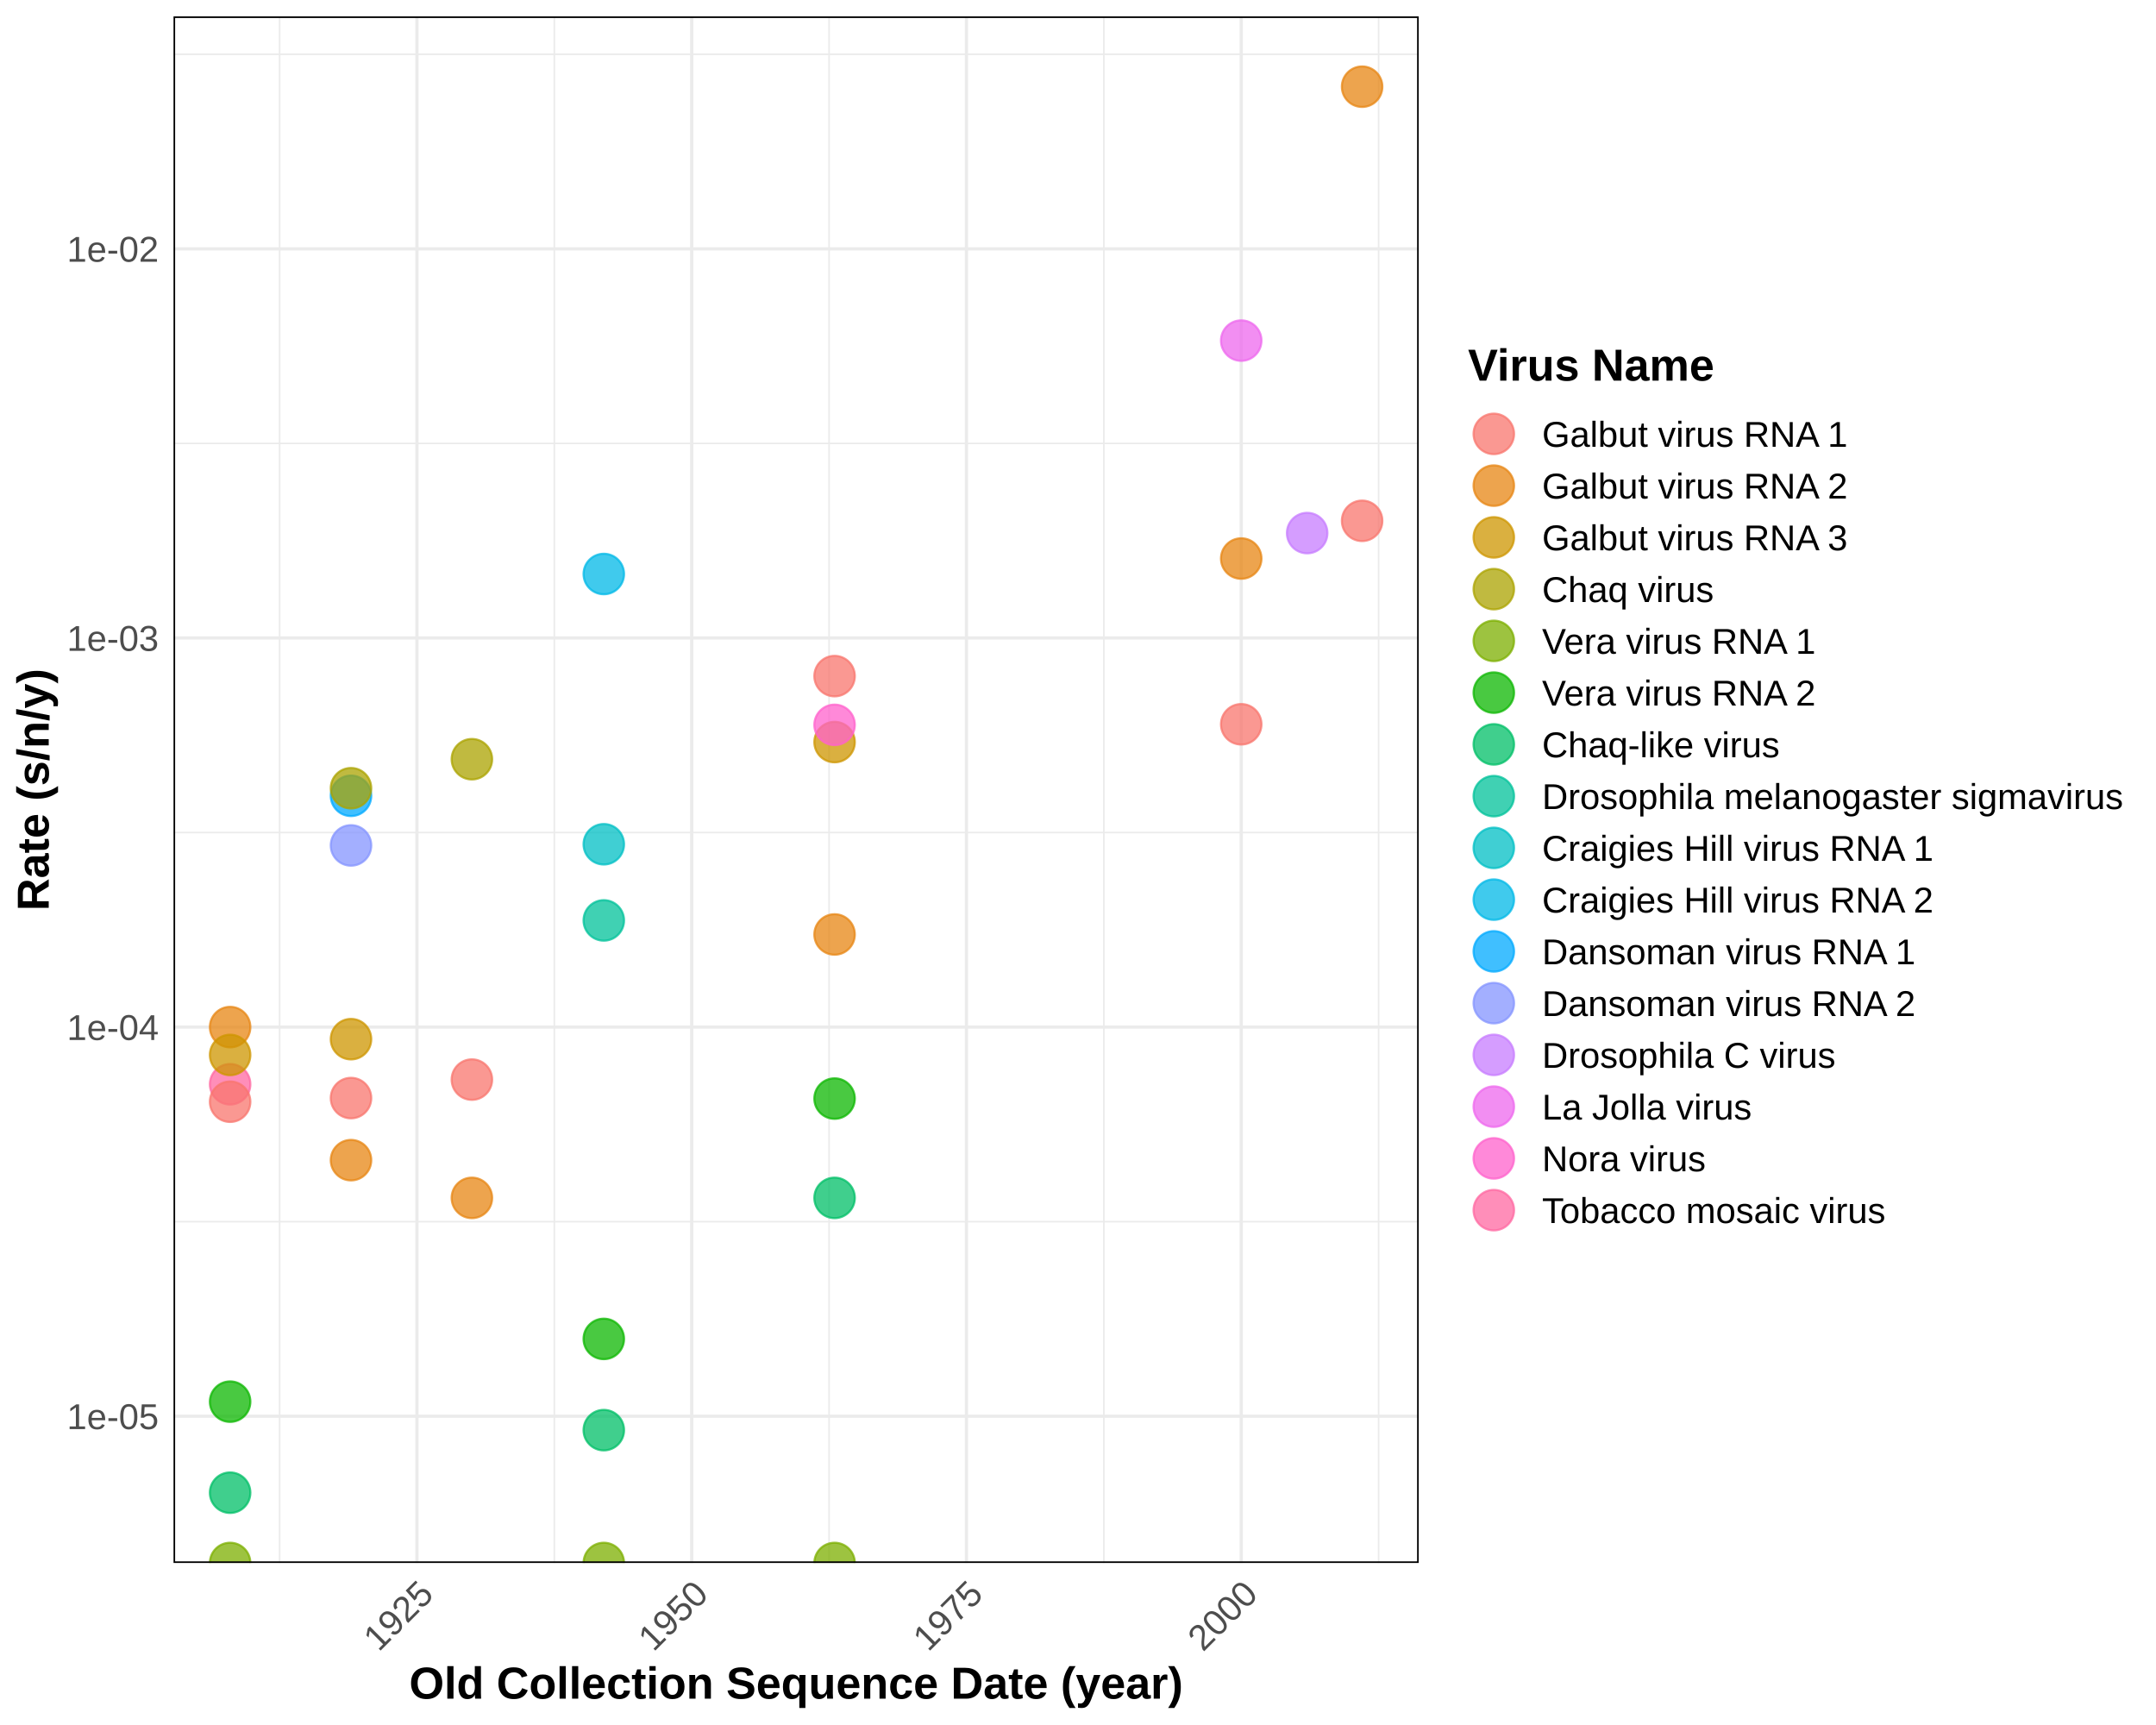
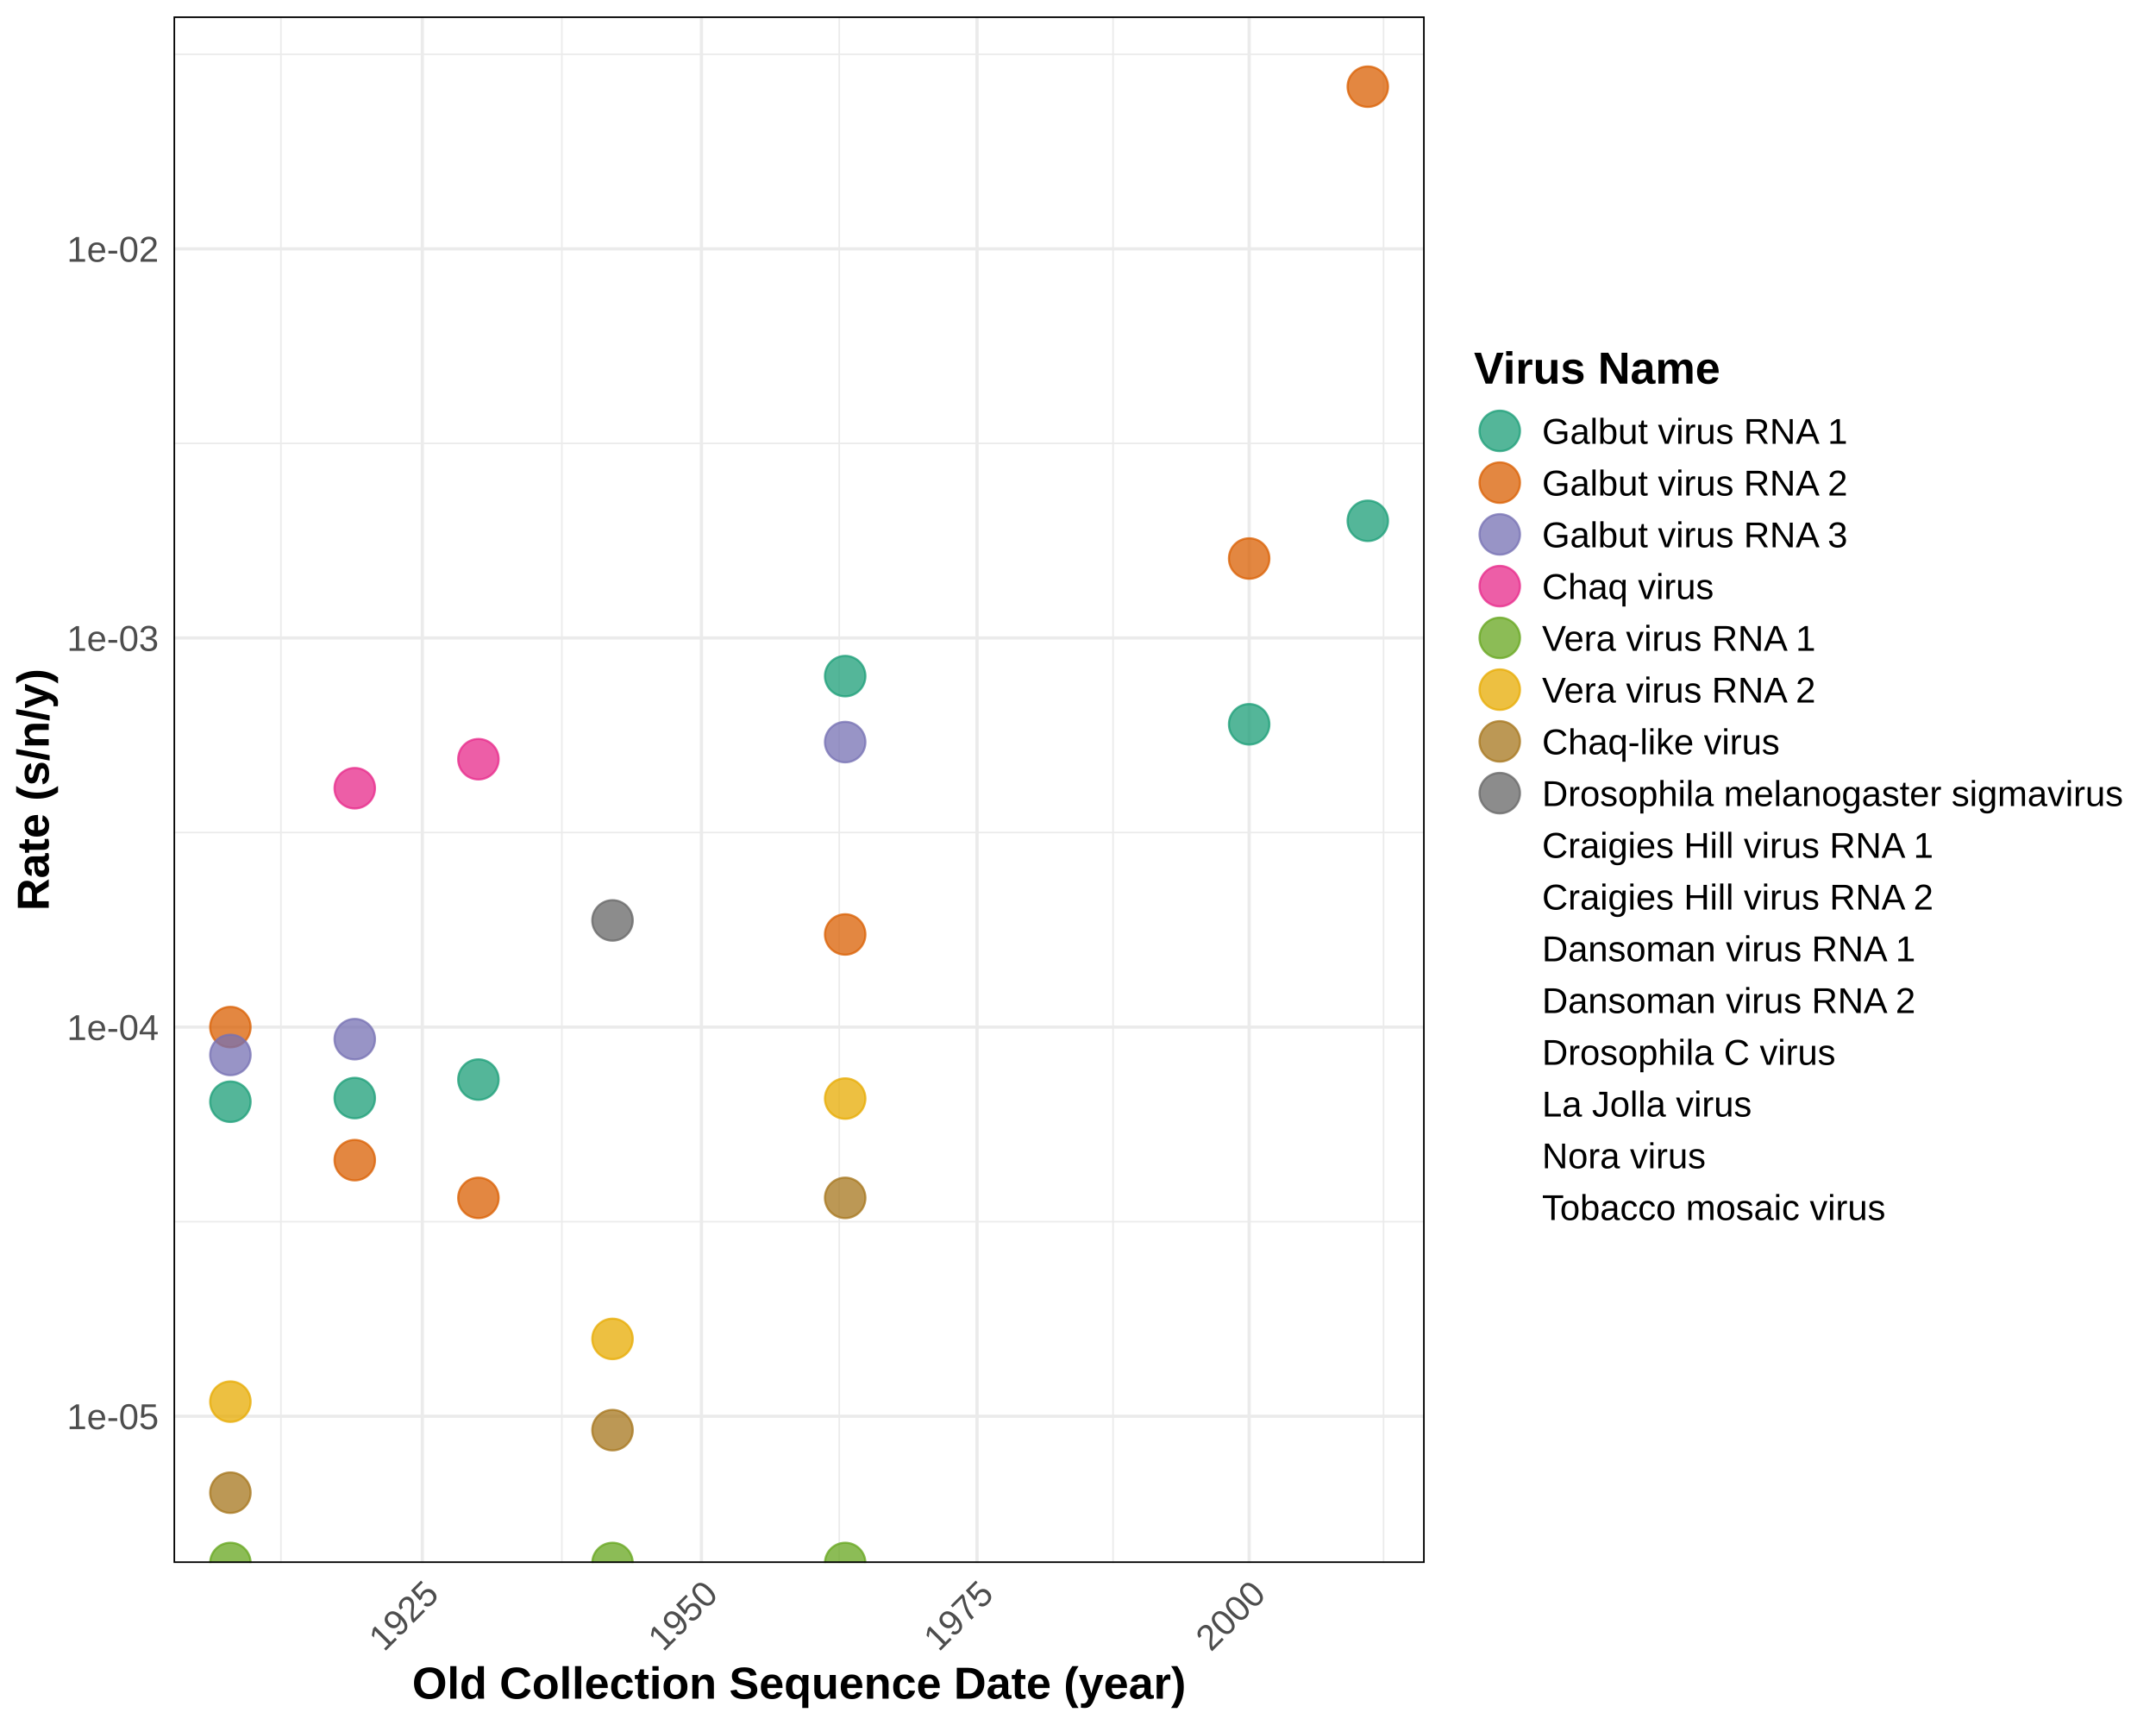
<svg xmlns="http://www.w3.org/2000/svg" class="svglite" width="720.00pt" height="576.00pt" viewBox="0 0 720.00 576.00">
  <defs>
    <style type="text/css">
    .svglite line, .svglite polyline, .svglite polygon, .svglite path, .svglite rect, .svglite circle {
      fill: none;
      stroke: #000000;
      stroke-linecap: round;
      stroke-linejoin: round;
      stroke-miterlimit: 10.00;
    }
    .svglite text {
      white-space: pre;
    }
  </style>
  </defs>
  <rect width="100%" height="100%" style="stroke: none; fill: none;" />
  <defs>
    <clipPath id="cpMC4wMHw3MjAuMDB8MC4wMHw1NzYuMDA=">
      <rect x="0.00" y="0.00" width="720.00" height="576.00" />
    </clipPath>
  </defs>
  <g clip-path="url(#cpMC4wMHw3MjAuMDB8MC4wMHw1NzYuMDA=)">
</g>
  <defs>
-     <clipPath id="cpNTcuOTV8NDczLjc4fDUuNDh8NTIxLjkw">
-       <rect x="57.95" y="5.48" width="415.83" height="516.42" />
+     <clipPath id="cpNTcuOTV8NDc1Ljc3fDUuNDh8NTIxLjkw">
+       <rect x="57.95" y="5.48" width="417.83" height="516.42" />
    </clipPath>
  </defs>
-   <g clip-path="url(#cpNTcuOTV8NDczLjc4fDUuNDh8NTIxLjkw)">
-     <polyline points="57.95,407.93 473.78,407.93 " style="stroke-width: 0.53; stroke: #EBEBEB; stroke-linecap: butt;" />
-     <polyline points="57.95,277.99 473.78,277.99 " style="stroke-width: 0.53; stroke: #EBEBEB; stroke-linecap: butt;" />
-     <polyline points="57.95,148.06 473.78,148.06 " style="stroke-width: 0.53; stroke: #EBEBEB; stroke-linecap: butt;" />
-     <polyline points="57.95,18.12 473.78,18.12 " style="stroke-width: 0.53; stroke: #EBEBEB; stroke-linecap: butt;" />
-     <polyline points="93.37,521.90 93.37,5.48 " style="stroke-width: 0.53; stroke: #EBEBEB; stroke-linecap: butt;" />
-     <polyline points="185.12,521.90 185.12,5.48 " style="stroke-width: 0.53; stroke: #EBEBEB; stroke-linecap: butt;" />
-     <polyline points="276.88,521.90 276.88,5.48 " style="stroke-width: 0.53; stroke: #EBEBEB; stroke-linecap: butt;" />
-     <polyline points="368.63,521.90 368.63,5.48 " style="stroke-width: 0.53; stroke: #EBEBEB; stroke-linecap: butt;" />
-     <polyline points="460.39,521.90 460.39,5.48 " style="stroke-width: 0.53; stroke: #EBEBEB; stroke-linecap: butt;" />
-     <polyline points="57.95,472.89 473.78,472.89 " style="stroke-width: 1.07; stroke: #EBEBEB; stroke-linecap: butt;" />
-     <polyline points="57.95,342.96 473.78,342.96 " style="stroke-width: 1.07; stroke: #EBEBEB; stroke-linecap: butt;" />
-     <polyline points="57.95,213.02 473.78,213.02 " style="stroke-width: 1.07; stroke: #EBEBEB; stroke-linecap: butt;" />
-     <polyline points="57.95,83.09 473.78,83.09 " style="stroke-width: 1.07; stroke: #EBEBEB; stroke-linecap: butt;" />
-     <polyline points="139.24,521.90 139.24,5.48 " style="stroke-width: 1.07; stroke: #EBEBEB; stroke-linecap: butt;" />
-     <polyline points="231.00,521.90 231.00,5.48 " style="stroke-width: 1.07; stroke: #EBEBEB; stroke-linecap: butt;" />
-     <polyline points="322.75,521.90 322.75,5.48 " style="stroke-width: 1.07; stroke: #EBEBEB; stroke-linecap: butt;" />
-     <polyline points="414.51,521.90 414.51,5.48 " style="stroke-width: 1.07; stroke: #EBEBEB; stroke-linecap: butt;" />
-     <circle cx="76.85" cy="362.05" r="6.76" style="stroke-width: 0.71; stroke: #FF68A1; stroke-opacity: 0.75; fill: #FF68A1; fill-opacity: 0.75;" />
-     <circle cx="76.85" cy="521.90" r="6.76" style="stroke-width: 0.71; stroke: #7CAE00; stroke-opacity: 0.75; fill: #7CAE00; fill-opacity: 0.75;" />
-     <circle cx="76.85" cy="468.03" r="6.76" style="stroke-width: 0.71; stroke: #0CB702; stroke-opacity: 0.75; fill: #0CB702; fill-opacity: 0.75;" />
-     <circle cx="76.85" cy="367.88" r="6.76" style="stroke-width: 0.71; stroke: #F8766D; stroke-opacity: 0.75; fill: #F8766D; fill-opacity: 0.75;" />
-     <circle cx="76.85" cy="342.96" r="6.76" style="stroke-width: 0.71; stroke: #E68613; stroke-opacity: 0.75; fill: #E68613; fill-opacity: 0.75;" />
-     <circle cx="76.85" cy="352.26" r="6.76" style="stroke-width: 0.71; stroke: #CD9600; stroke-opacity: 0.75; fill: #CD9600; fill-opacity: 0.75;" />
-     <circle cx="76.85" cy="498.43" r="6.76" style="stroke-width: 0.71; stroke: #00BE67; stroke-opacity: 0.75; fill: #00BE67; fill-opacity: 0.75;" />
-     <circle cx="117.22" cy="265.73" r="6.76" style="stroke-width: 0.71; stroke: #00A9FF; stroke-opacity: 0.75; fill: #00A9FF; fill-opacity: 0.75;" />
-     <circle cx="117.22" cy="282.30" r="6.76" style="stroke-width: 0.71; stroke: #8494FF; stroke-opacity: 0.75; fill: #8494FF; fill-opacity: 0.75;" />
-     <circle cx="117.22" cy="263.20" r="6.76" style="stroke-width: 0.71; stroke: #ABA300; stroke-opacity: 0.75; fill: #ABA300; fill-opacity: 0.75;" />
-     <circle cx="117.22" cy="366.66" r="6.76" style="stroke-width: 0.71; stroke: #F8766D; stroke-opacity: 0.75; fill: #F8766D; fill-opacity: 0.75;" />
-     <circle cx="117.22" cy="387.39" r="6.76" style="stroke-width: 0.71; stroke: #E68613; stroke-opacity: 0.75; fill: #E68613; fill-opacity: 0.75;" />
-     <circle cx="117.22" cy="346.99" r="6.76" style="stroke-width: 0.71; stroke: #CD9600; stroke-opacity: 0.75; fill: #CD9600; fill-opacity: 0.75;" />
-     <circle cx="157.59" cy="253.51" r="6.76" style="stroke-width: 0.71; stroke: #ABA300; stroke-opacity: 0.75; fill: #ABA300; fill-opacity: 0.75;" />
-     <circle cx="157.59" cy="360.49" r="6.76" style="stroke-width: 0.71; stroke: #F8766D; stroke-opacity: 0.75; fill: #F8766D; fill-opacity: 0.75;" />
-     <circle cx="157.59" cy="399.99" r="6.76" style="stroke-width: 0.71; stroke: #E68613; stroke-opacity: 0.75; fill: #E68613; fill-opacity: 0.75;" />
-     <circle cx="201.64" cy="191.67" r="6.76" style="stroke-width: 0.71; stroke: #00B8E7; stroke-opacity: 0.75; fill: #00B8E7; fill-opacity: 0.75;" />
-     <circle cx="201.64" cy="281.91" r="6.76" style="stroke-width: 0.71; stroke: #00BFC4; stroke-opacity: 0.75; fill: #00BFC4; fill-opacity: 0.75;" />
-     <circle cx="201.64" cy="477.54" r="6.76" style="stroke-width: 0.71; stroke: #00BE67; stroke-opacity: 0.75; fill: #00BE67; fill-opacity: 0.75;" />
-     <circle cx="201.64" cy="521.90" r="6.76" style="stroke-width: 0.71; stroke: #7CAE00; stroke-opacity: 0.75; fill: #7CAE00; fill-opacity: 0.75;" />
-     <circle cx="201.64" cy="447.08" r="6.76" style="stroke-width: 0.71; stroke: #0CB702; stroke-opacity: 0.75; fill: #0CB702; fill-opacity: 0.75;" />
-     <circle cx="201.64" cy="307.34" r="6.76" style="stroke-width: 0.71; stroke: #00C19A; stroke-opacity: 0.75; fill: #00C19A; fill-opacity: 0.75;" />
-     <circle cx="278.71" cy="521.90" r="6.76" style="stroke-width: 0.71; stroke: #7CAE00; stroke-opacity: 0.75; fill: #7CAE00; fill-opacity: 0.75;" />
-     <circle cx="278.71" cy="366.83" r="6.76" style="stroke-width: 0.71; stroke: #0CB702; stroke-opacity: 0.75; fill: #0CB702; fill-opacity: 0.75;" />
-     <circle cx="278.71" cy="399.99" r="6.76" style="stroke-width: 0.71; stroke: #00BE67; stroke-opacity: 0.75; fill: #00BE67; fill-opacity: 0.75;" />
-     <circle cx="278.71" cy="225.76" r="6.76" style="stroke-width: 0.71; stroke: #F8766D; stroke-opacity: 0.75; fill: #F8766D; fill-opacity: 0.75;" />
-     <circle cx="278.71" cy="312.03" r="6.76" style="stroke-width: 0.71; stroke: #E68613; stroke-opacity: 0.75; fill: #E68613; fill-opacity: 0.75;" />
-     <circle cx="278.71" cy="247.79" r="6.76" style="stroke-width: 0.71; stroke: #CD9600; stroke-opacity: 0.75; fill: #CD9600; fill-opacity: 0.75;" />
-     <circle cx="278.71" cy="242.04" r="6.76" style="stroke-width: 0.71; stroke: #FF61CC; stroke-opacity: 0.75; fill: #FF61CC; fill-opacity: 0.75;" />
-     <circle cx="414.51" cy="113.73" r="6.76" style="stroke-width: 0.71; stroke: #ED68ED; stroke-opacity: 0.75; fill: #ED68ED; fill-opacity: 0.75;" />
-     <circle cx="414.51" cy="241.85" r="6.76" style="stroke-width: 0.71; stroke: #F8766D; stroke-opacity: 0.75; fill: #F8766D; fill-opacity: 0.75;" />
-     <circle cx="414.51" cy="186.50" r="6.76" style="stroke-width: 0.71; stroke: #E68613; stroke-opacity: 0.75; fill: #E68613; fill-opacity: 0.75;" />
-     <circle cx="436.53" cy="178.00" r="6.76" style="stroke-width: 0.71; stroke: #C77CFF; stroke-opacity: 0.75; fill: #C77CFF; fill-opacity: 0.75;" />
-     <circle cx="454.88" cy="173.91" r="6.76" style="stroke-width: 0.71; stroke: #F8766D; stroke-opacity: 0.75; fill: #F8766D; fill-opacity: 0.75;" />
-     <circle cx="454.88" cy="28.95" r="6.76" style="stroke-width: 0.71; stroke: #E68613; stroke-opacity: 0.75; fill: #E68613; fill-opacity: 0.75;" />
-     <rect x="57.95" y="5.48" width="415.83" height="516.42" style="stroke-width: 1.07;" />
+   <g clip-path="url(#cpNTcuOTV8NDc1Ljc3fDUuNDh8NTIxLjkw)">
+     <polyline points="57.95,407.93 475.77,407.93 " style="stroke-width: 0.53; stroke: #EBEBEB; stroke-linecap: butt;" />
+     <polyline points="57.95,277.99 475.77,277.99 " style="stroke-width: 0.53; stroke: #EBEBEB; stroke-linecap: butt;" />
+     <polyline points="57.95,148.06 475.77,148.06 " style="stroke-width: 0.53; stroke: #EBEBEB; stroke-linecap: butt;" />
+     <polyline points="57.95,18.12 475.77,18.12 " style="stroke-width: 0.53; stroke: #EBEBEB; stroke-linecap: butt;" />
+     <polyline points="93.81,521.90 93.81,5.48 " style="stroke-width: 0.53; stroke: #EBEBEB; stroke-linecap: butt;" />
+     <polyline points="187.64,521.90 187.64,5.48 " style="stroke-width: 0.53; stroke: #EBEBEB; stroke-linecap: butt;" />
+     <polyline points="280.26,521.90 280.26,5.48 " style="stroke-width: 0.53; stroke: #EBEBEB; stroke-linecap: butt;" />
+     <polyline points="371.72,521.90 371.72,5.48 " style="stroke-width: 0.53; stroke: #EBEBEB; stroke-linecap: butt;" />
+     <polyline points="462.03,521.90 462.03,5.48 " style="stroke-width: 0.53; stroke: #EBEBEB; stroke-linecap: butt;" />
+     <polyline points="57.95,472.89 475.77,472.89 " style="stroke-width: 1.07; stroke: #EBEBEB; stroke-linecap: butt;" />
+     <polyline points="57.95,342.96 475.77,342.96 " style="stroke-width: 1.07; stroke: #EBEBEB; stroke-linecap: butt;" />
+     <polyline points="57.95,213.02 475.77,213.02 " style="stroke-width: 1.07; stroke: #EBEBEB; stroke-linecap: butt;" />
+     <polyline points="57.95,83.09 475.77,83.09 " style="stroke-width: 1.07; stroke: #EBEBEB; stroke-linecap: butt;" />
+     <polyline points="141.03,521.90 141.03,5.48 " style="stroke-width: 1.07; stroke: #EBEBEB; stroke-linecap: butt;" />
+     <polyline points="234.25,521.90 234.25,5.48 " style="stroke-width: 1.07; stroke: #EBEBEB; stroke-linecap: butt;" />
+     <polyline points="326.28,521.90 326.28,5.48 " style="stroke-width: 1.07; stroke: #EBEBEB; stroke-linecap: butt;" />
+     <polyline points="417.16,521.90 417.16,5.48 " style="stroke-width: 1.07; stroke: #EBEBEB; stroke-linecap: butt;" />
+     <circle cx="76.94" cy="521.90" r="6.76" style="stroke-width: 0.71; stroke: #66A61E; stroke-opacity: 0.75; fill: #66A61E; fill-opacity: 0.75;" />
+     <circle cx="76.94" cy="468.03" r="6.76" style="stroke-width: 0.71; stroke: #E6AB02; stroke-opacity: 0.75; fill: #E6AB02; fill-opacity: 0.75;" />
+     <circle cx="76.94" cy="367.88" r="6.76" style="stroke-width: 0.71; stroke: #1B9E77; stroke-opacity: 0.75; fill: #1B9E77; fill-opacity: 0.75;" />
+     <circle cx="76.94" cy="342.96" r="6.76" style="stroke-width: 0.71; stroke: #D95F02; stroke-opacity: 0.75; fill: #D95F02; fill-opacity: 0.75;" />
+     <circle cx="76.94" cy="352.26" r="6.76" style="stroke-width: 0.71; stroke: #7570B3; stroke-opacity: 0.75; fill: #7570B3; fill-opacity: 0.75;" />
+     <circle cx="76.94" cy="498.43" r="6.76" style="stroke-width: 0.71; stroke: #A6761D; stroke-opacity: 0.75; fill: #A6761D; fill-opacity: 0.75;" />
+     <circle cx="118.47" cy="263.20" r="6.76" style="stroke-width: 0.71; stroke: #E7298A; stroke-opacity: 0.75; fill: #E7298A; fill-opacity: 0.75;" />
+     <circle cx="118.47" cy="366.66" r="6.76" style="stroke-width: 0.71; stroke: #1B9E77; stroke-opacity: 0.75; fill: #1B9E77; fill-opacity: 0.75;" />
+     <circle cx="118.47" cy="387.39" r="6.76" style="stroke-width: 0.71; stroke: #D95F02; stroke-opacity: 0.75; fill: #D95F02; fill-opacity: 0.75;" />
+     <circle cx="118.47" cy="346.99" r="6.76" style="stroke-width: 0.71; stroke: #7570B3; stroke-opacity: 0.75; fill: #7570B3; fill-opacity: 0.75;" />
+     <circle cx="159.77" cy="253.51" r="6.76" style="stroke-width: 0.71; stroke: #E7298A; stroke-opacity: 0.75; fill: #E7298A; fill-opacity: 0.75;" />
+     <circle cx="159.77" cy="360.49" r="6.76" style="stroke-width: 0.71; stroke: #1B9E77; stroke-opacity: 0.75; fill: #1B9E77; fill-opacity: 0.75;" />
+     <circle cx="159.77" cy="399.99" r="6.76" style="stroke-width: 0.71; stroke: #D95F02; stroke-opacity: 0.75; fill: #D95F02; fill-opacity: 0.75;" />
+     <circle cx="204.55" cy="477.54" r="6.76" style="stroke-width: 0.71; stroke: #A6761D; stroke-opacity: 0.75; fill: #A6761D; fill-opacity: 0.75;" />
+     <circle cx="204.55" cy="521.90" r="6.76" style="stroke-width: 0.71; stroke: #66A61E; stroke-opacity: 0.75; fill: #66A61E; fill-opacity: 0.75;" />
+     <circle cx="204.55" cy="447.08" r="6.76" style="stroke-width: 0.71; stroke: #E6AB02; stroke-opacity: 0.75; fill: #E6AB02; fill-opacity: 0.75;" />
+     <circle cx="204.55" cy="307.34" r="6.76" style="stroke-width: 0.71; stroke: #666666; stroke-opacity: 0.75; fill: #666666; fill-opacity: 0.75;" />
+     <circle cx="282.25" cy="521.90" r="6.76" style="stroke-width: 0.71; stroke: #66A61E; stroke-opacity: 0.75; fill: #66A61E; fill-opacity: 0.75;" />
+     <circle cx="282.25" cy="366.83" r="6.76" style="stroke-width: 0.71; stroke: #E6AB02; stroke-opacity: 0.75; fill: #E6AB02; fill-opacity: 0.75;" />
+     <circle cx="282.25" cy="399.99" r="6.76" style="stroke-width: 0.71; stroke: #A6761D; stroke-opacity: 0.75; fill: #A6761D; fill-opacity: 0.75;" />
+     <circle cx="282.25" cy="225.76" r="6.76" style="stroke-width: 0.71; stroke: #1B9E77; stroke-opacity: 0.75; fill: #1B9E77; fill-opacity: 0.75;" />
+     <circle cx="282.25" cy="312.03" r="6.76" style="stroke-width: 0.71; stroke: #D95F02; stroke-opacity: 0.75; fill: #D95F02; fill-opacity: 0.75;" />
+     <circle cx="282.25" cy="247.79" r="6.76" style="stroke-width: 0.71; stroke: #7570B3; stroke-opacity: 0.75; fill: #7570B3; fill-opacity: 0.75;" />
+     <circle cx="417.16" cy="241.85" r="6.76" style="stroke-width: 0.71; stroke: #1B9E77; stroke-opacity: 0.75; fill: #1B9E77; fill-opacity: 0.75;" />
+     <circle cx="417.16" cy="186.50" r="6.76" style="stroke-width: 0.71; stroke: #D95F02; stroke-opacity: 0.75; fill: #D95F02; fill-opacity: 0.75;" />
+     <circle cx="456.78" cy="173.91" r="6.76" style="stroke-width: 0.71; stroke: #1B9E77; stroke-opacity: 0.75; fill: #1B9E77; fill-opacity: 0.75;" />
+     <circle cx="456.78" cy="28.95" r="6.76" style="stroke-width: 0.71; stroke: #D95F02; stroke-opacity: 0.75; fill: #D95F02; fill-opacity: 0.75;" />
+     <rect x="57.95" y="5.48" width="417.83" height="516.42" style="stroke-width: 1.07;" />
  </g>
  <g clip-path="url(#cpMC4wMHw3MjAuMDB8MC4wMHw1NzYuMDA=)">
    <text x="53.02" y="477.20" text-anchor="end" style="font-size: 12.00px;fill: #4D4D4D; font-family: &quot;Arial&quot;;" textLength="30.69px" lengthAdjust="spacingAndGlyphs">1e-05</text>
    <text x="53.02" y="347.26" text-anchor="end" style="font-size: 12.00px;fill: #4D4D4D; font-family: &quot;Arial&quot;;" textLength="30.69px" lengthAdjust="spacingAndGlyphs">1e-04</text>
    <text x="53.02" y="217.33" text-anchor="end" style="font-size: 12.00px;fill: #4D4D4D; font-family: &quot;Arial&quot;;" textLength="30.69px" lengthAdjust="spacingAndGlyphs">1e-03</text>
    <text x="53.02" y="87.39" text-anchor="end" style="font-size: 12.00px;fill: #4D4D4D; font-family: &quot;Arial&quot;;" textLength="30.69px" lengthAdjust="spacingAndGlyphs">1e-02</text>
-     <text transform="translate(145.33,532.92) rotate(-45)" text-anchor="end" style="font-size: 12.00px;fill: #4D4D4D; font-family: &quot;Arial&quot;;" textLength="26.70px" lengthAdjust="spacingAndGlyphs">1925</text>
-     <text transform="translate(237.09,532.92) rotate(-45)" text-anchor="end" style="font-size: 12.00px;fill: #4D4D4D; font-family: &quot;Arial&quot;;" textLength="26.70px" lengthAdjust="spacingAndGlyphs">1950</text>
-     <text transform="translate(328.84,532.92) rotate(-45)" text-anchor="end" style="font-size: 12.00px;fill: #4D4D4D; font-family: &quot;Arial&quot;;" textLength="26.70px" lengthAdjust="spacingAndGlyphs">1975</text>
-     <text transform="translate(420.60,532.92) rotate(-45)" text-anchor="end" style="font-size: 12.00px;fill: #4D4D4D; font-family: &quot;Arial&quot;;" textLength="26.70px" lengthAdjust="spacingAndGlyphs">2000</text>
-     <text x="265.87" y="567.21" text-anchor="middle" style="font-size: 15.00px; font-weight: bold; font-family: &quot;Arial&quot;;" textLength="258.32px" lengthAdjust="spacingAndGlyphs">Old Collection Sequence Date (year)</text>
+     <text transform="translate(147.11,532.92) rotate(-45)" text-anchor="end" style="font-size: 12.00px;fill: #4D4D4D; font-family: &quot;Arial&quot;;" textLength="26.70px" lengthAdjust="spacingAndGlyphs">1925</text>
+     <text transform="translate(240.34,532.92) rotate(-45)" text-anchor="end" style="font-size: 12.00px;fill: #4D4D4D; font-family: &quot;Arial&quot;;" textLength="26.70px" lengthAdjust="spacingAndGlyphs">1950</text>
+     <text transform="translate(332.37,532.92) rotate(-45)" text-anchor="end" style="font-size: 12.00px;fill: #4D4D4D; font-family: &quot;Arial&quot;;" textLength="26.70px" lengthAdjust="spacingAndGlyphs">1975</text>
+     <text transform="translate(423.25,532.92) rotate(-45)" text-anchor="end" style="font-size: 12.00px;fill: #4D4D4D; font-family: &quot;Arial&quot;;" textLength="26.70px" lengthAdjust="spacingAndGlyphs">2000</text>
+     <text x="266.86" y="567.21" text-anchor="middle" style="font-size: 15.00px; font-weight: bold; font-family: &quot;Arial&quot;;" textLength="258.32px" lengthAdjust="spacingAndGlyphs">Old Collection Sequence Date (year)</text>
    <text transform="translate(16.27,263.69) rotate(-90)" text-anchor="middle" style="font-size: 15.00px; font-weight: bold; font-family: &quot;Arial&quot;;" textLength="80.83px" lengthAdjust="spacingAndGlyphs">Rate (s/n/y)</text>
-     <text x="490.22" y="127.11" style="font-size: 15.00px; font-weight: bold; font-family: &quot;Arial&quot;;" textLength="82.51px" lengthAdjust="spacingAndGlyphs">Virus Name</text>
-     <circle cx="498.86" cy="144.88" r="6.76" style="stroke-width: 0.71; stroke: #F8766D; stroke-opacity: 0.75; fill: #F8766D; fill-opacity: 0.75;" />
-     <circle cx="498.86" cy="162.16" r="6.76" style="stroke-width: 0.71; stroke: #E68613; stroke-opacity: 0.75; fill: #E68613; fill-opacity: 0.75;" />
-     <circle cx="498.86" cy="179.44" r="6.76" style="stroke-width: 0.71; stroke: #CD9600; stroke-opacity: 0.75; fill: #CD9600; fill-opacity: 0.75;" />
-     <circle cx="498.86" cy="196.72" r="6.76" style="stroke-width: 0.71; stroke: #ABA300; stroke-opacity: 0.75; fill: #ABA300; fill-opacity: 0.75;" />
-     <circle cx="498.86" cy="214.00" r="6.76" style="stroke-width: 0.71; stroke: #7CAE00; stroke-opacity: 0.75; fill: #7CAE00; fill-opacity: 0.75;" />
-     <circle cx="498.86" cy="231.28" r="6.76" style="stroke-width: 0.71; stroke: #0CB702; stroke-opacity: 0.75; fill: #0CB702; fill-opacity: 0.75;" />
-     <circle cx="498.86" cy="248.56" r="6.76" style="stroke-width: 0.71; stroke: #00BE67; stroke-opacity: 0.75; fill: #00BE67; fill-opacity: 0.75;" />
-     <circle cx="498.86" cy="265.84" r="6.76" style="stroke-width: 0.71; stroke: #00C19A; stroke-opacity: 0.75; fill: #00C19A; fill-opacity: 0.75;" />
-     <circle cx="498.86" cy="283.12" r="6.76" style="stroke-width: 0.71; stroke: #00BFC4; stroke-opacity: 0.75; fill: #00BFC4; fill-opacity: 0.75;" />
-     <circle cx="498.86" cy="300.40" r="6.76" style="stroke-width: 0.71; stroke: #00B8E7; stroke-opacity: 0.75; fill: #00B8E7; fill-opacity: 0.75;" />
-     <circle cx="498.86" cy="317.68" r="6.76" style="stroke-width: 0.71; stroke: #00A9FF; stroke-opacity: 0.75; fill: #00A9FF; fill-opacity: 0.75;" />
-     <circle cx="498.86" cy="334.96" r="6.76" style="stroke-width: 0.71; stroke: #8494FF; stroke-opacity: 0.75; fill: #8494FF; fill-opacity: 0.75;" />
-     <circle cx="498.86" cy="352.24" r="6.76" style="stroke-width: 0.71; stroke: #C77CFF; stroke-opacity: 0.75; fill: #C77CFF; fill-opacity: 0.75;" />
-     <circle cx="498.86" cy="369.52" r="6.76" style="stroke-width: 0.71; stroke: #ED68ED; stroke-opacity: 0.75; fill: #ED68ED; fill-opacity: 0.75;" />
-     <circle cx="498.86" cy="386.80" r="6.76" style="stroke-width: 0.71; stroke: #FF61CC; stroke-opacity: 0.75; fill: #FF61CC; fill-opacity: 0.75;" />
-     <circle cx="498.86" cy="404.08" r="6.76" style="stroke-width: 0.71; stroke: #FF68A1; stroke-opacity: 0.75; fill: #FF68A1; fill-opacity: 0.75;" />
-     <text x="514.97" y="149.19" style="font-size: 12.00px; font-family: &quot;Arial&quot;;" textLength="102.70px" lengthAdjust="spacingAndGlyphs">Galbut virus RNA 1</text>
-     <text x="514.97" y="166.47" style="font-size: 12.00px; font-family: &quot;Arial&quot;;" textLength="102.70px" lengthAdjust="spacingAndGlyphs">Galbut virus RNA 2</text>
-     <text x="514.97" y="183.75" style="font-size: 12.00px; font-family: &quot;Arial&quot;;" textLength="102.70px" lengthAdjust="spacingAndGlyphs">Galbut virus RNA 3</text>
-     <text x="514.97" y="201.03" style="font-size: 12.00px; font-family: &quot;Arial&quot;;" textLength="57.36px" lengthAdjust="spacingAndGlyphs">Chaq virus</text>
-     <text x="514.97" y="218.31" style="font-size: 12.00px; font-family: &quot;Arial&quot;;" textLength="92.70px" lengthAdjust="spacingAndGlyphs">Vera virus RNA 1</text>
-     <text x="514.97" y="235.59" style="font-size: 12.00px; font-family: &quot;Arial&quot;;" textLength="92.70px" lengthAdjust="spacingAndGlyphs">Vera virus RNA 2</text>
-     <text x="514.97" y="252.87" style="font-size: 12.00px; font-family: &quot;Arial&quot;;" textLength="79.35px" lengthAdjust="spacingAndGlyphs">Chaq-like virus</text>
-     <text x="514.97" y="270.15" style="font-size: 12.00px; font-family: &quot;Arial&quot;;" textLength="194.07px" lengthAdjust="spacingAndGlyphs">Drosophila melanogaster sigmavirus</text>
-     <text x="514.97" y="287.43" style="font-size: 12.00px; font-family: &quot;Arial&quot;;" textLength="131.36px" lengthAdjust="spacingAndGlyphs">Craigies Hill virus RNA 1</text>
-     <text x="514.97" y="304.71" style="font-size: 12.00px; font-family: &quot;Arial&quot;;" textLength="131.36px" lengthAdjust="spacingAndGlyphs">Craigies Hill virus RNA 2</text>
-     <text x="514.97" y="321.99" style="font-size: 12.00px; font-family: &quot;Arial&quot;;" textLength="125.38px" lengthAdjust="spacingAndGlyphs">Dansoman virus RNA 1</text>
-     <text x="514.97" y="339.27" style="font-size: 12.00px; font-family: &quot;Arial&quot;;" textLength="125.38px" lengthAdjust="spacingAndGlyphs">Dansoman virus RNA 2</text>
-     <text x="514.97" y="356.55" style="font-size: 12.00px; font-family: &quot;Arial&quot;;" textLength="98.03px" lengthAdjust="spacingAndGlyphs">Drosophila C virus</text>
-     <text x="514.97" y="373.83" style="font-size: 12.00px; font-family: &quot;Arial&quot;;" textLength="70.02px" lengthAdjust="spacingAndGlyphs">La Jolla virus</text>
-     <text x="514.97" y="391.11" style="font-size: 12.00px; font-family: &quot;Arial&quot;;" textLength="54.68px" lengthAdjust="spacingAndGlyphs">Nora virus</text>
-     <text x="514.97" y="408.39" style="font-size: 12.00px; font-family: &quot;Arial&quot;;" textLength="116.02px" lengthAdjust="spacingAndGlyphs">Tobacco mosaic virus</text>
+     <text x="492.21" y="128.11" style="font-size: 15.00px; font-weight: bold; font-family: &quot;Arial&quot;;" textLength="82.51px" lengthAdjust="spacingAndGlyphs">Virus Name</text>
+     <circle cx="500.85" cy="143.88" r="6.76" style="stroke-width: 0.71; stroke: #1B9E77; stroke-opacity: 0.75; fill: #1B9E77; fill-opacity: 0.75;" />
+     <circle cx="500.85" cy="161.16" r="6.76" style="stroke-width: 0.71; stroke: #D95F02; stroke-opacity: 0.75; fill: #D95F02; fill-opacity: 0.75;" />
+     <circle cx="500.85" cy="178.44" r="6.76" style="stroke-width: 0.71; stroke: #7570B3; stroke-opacity: 0.75; fill: #7570B3; fill-opacity: 0.75;" />
+     <circle cx="500.85" cy="195.72" r="6.76" style="stroke-width: 0.71; stroke: #E7298A; stroke-opacity: 0.75; fill: #E7298A; fill-opacity: 0.75;" />
+     <circle cx="500.85" cy="213.00" r="6.76" style="stroke-width: 0.71; stroke: #66A61E; stroke-opacity: 0.75; fill: #66A61E; fill-opacity: 0.75;" />
+     <circle cx="500.85" cy="230.28" r="6.76" style="stroke-width: 0.71; stroke: #E6AB02; stroke-opacity: 0.75; fill: #E6AB02; fill-opacity: 0.75;" />
+     <circle cx="500.85" cy="247.56" r="6.76" style="stroke-width: 0.71; stroke: #A6761D; stroke-opacity: 0.75; fill: #A6761D; fill-opacity: 0.75;" />
+     <circle cx="500.85" cy="264.84" r="6.76" style="stroke-width: 0.71; stroke: #666666; stroke-opacity: 0.75; fill: #666666; fill-opacity: 0.75;" />
+     <circle cx="500.85" cy="282.12" r="6.76" style="stroke-width: 0.71; stroke: none;" />
+     <circle cx="500.85" cy="299.40" r="6.76" style="stroke-width: 0.71; stroke: none;" />
+     <circle cx="500.85" cy="316.68" r="6.76" style="stroke-width: 0.71; stroke: none;" />
+     <circle cx="500.85" cy="333.96" r="6.76" style="stroke-width: 0.71; stroke: none;" />
+     <circle cx="500.85" cy="351.24" r="6.76" style="stroke-width: 0.71; stroke: none;" />
+     <circle cx="500.85" cy="368.52" r="6.76" style="stroke-width: 0.71; stroke: none;" />
+     <circle cx="500.85" cy="385.80" r="6.76" style="stroke-width: 0.71; stroke: none;" />
+     <circle cx="500.85" cy="403.08" r="6.76" style="stroke-width: 0.71; stroke: none;" />
+     <text x="514.97" y="148.19" style="font-size: 12.00px; font-family: &quot;Arial&quot;;" textLength="102.70px" lengthAdjust="spacingAndGlyphs">Galbut virus RNA 1</text>
+     <text x="514.97" y="165.47" style="font-size: 12.00px; font-family: &quot;Arial&quot;;" textLength="102.70px" lengthAdjust="spacingAndGlyphs">Galbut virus RNA 2</text>
+     <text x="514.97" y="182.75" style="font-size: 12.00px; font-family: &quot;Arial&quot;;" textLength="102.70px" lengthAdjust="spacingAndGlyphs">Galbut virus RNA 3</text>
+     <text x="514.97" y="200.03" style="font-size: 12.00px; font-family: &quot;Arial&quot;;" textLength="57.36px" lengthAdjust="spacingAndGlyphs">Chaq virus</text>
+     <text x="514.97" y="217.31" style="font-size: 12.00px; font-family: &quot;Arial&quot;;" textLength="92.70px" lengthAdjust="spacingAndGlyphs">Vera virus RNA 1</text>
+     <text x="514.97" y="234.59" style="font-size: 12.00px; font-family: &quot;Arial&quot;;" textLength="92.70px" lengthAdjust="spacingAndGlyphs">Vera virus RNA 2</text>
+     <text x="514.97" y="251.87" style="font-size: 12.00px; font-family: &quot;Arial&quot;;" textLength="79.35px" lengthAdjust="spacingAndGlyphs">Chaq-like virus</text>
+     <text x="514.97" y="269.15" style="font-size: 12.00px; font-family: &quot;Arial&quot;;" textLength="194.07px" lengthAdjust="spacingAndGlyphs">Drosophila melanogaster sigmavirus</text>
+     <text x="514.97" y="286.43" style="font-size: 12.00px; font-family: &quot;Arial&quot;;" textLength="131.36px" lengthAdjust="spacingAndGlyphs">Craigies Hill virus RNA 1</text>
+     <text x="514.97" y="303.71" style="font-size: 12.00px; font-family: &quot;Arial&quot;;" textLength="131.36px" lengthAdjust="spacingAndGlyphs">Craigies Hill virus RNA 2</text>
+     <text x="514.97" y="320.99" style="font-size: 12.00px; font-family: &quot;Arial&quot;;" textLength="125.38px" lengthAdjust="spacingAndGlyphs">Dansoman virus RNA 1</text>
+     <text x="514.97" y="338.27" style="font-size: 12.00px; font-family: &quot;Arial&quot;;" textLength="125.38px" lengthAdjust="spacingAndGlyphs">Dansoman virus RNA 2</text>
+     <text x="514.97" y="355.55" style="font-size: 12.00px; font-family: &quot;Arial&quot;;" textLength="98.03px" lengthAdjust="spacingAndGlyphs">Drosophila C virus</text>
+     <text x="514.97" y="372.83" style="font-size: 12.00px; font-family: &quot;Arial&quot;;" textLength="70.02px" lengthAdjust="spacingAndGlyphs">La Jolla virus</text>
+     <text x="514.97" y="390.11" style="font-size: 12.00px; font-family: &quot;Arial&quot;;" textLength="54.68px" lengthAdjust="spacingAndGlyphs">Nora virus</text>
+     <text x="514.97" y="407.39" style="font-size: 12.00px; font-family: &quot;Arial&quot;;" textLength="116.02px" lengthAdjust="spacingAndGlyphs">Tobacco mosaic virus</text>
  </g>
</svg>
